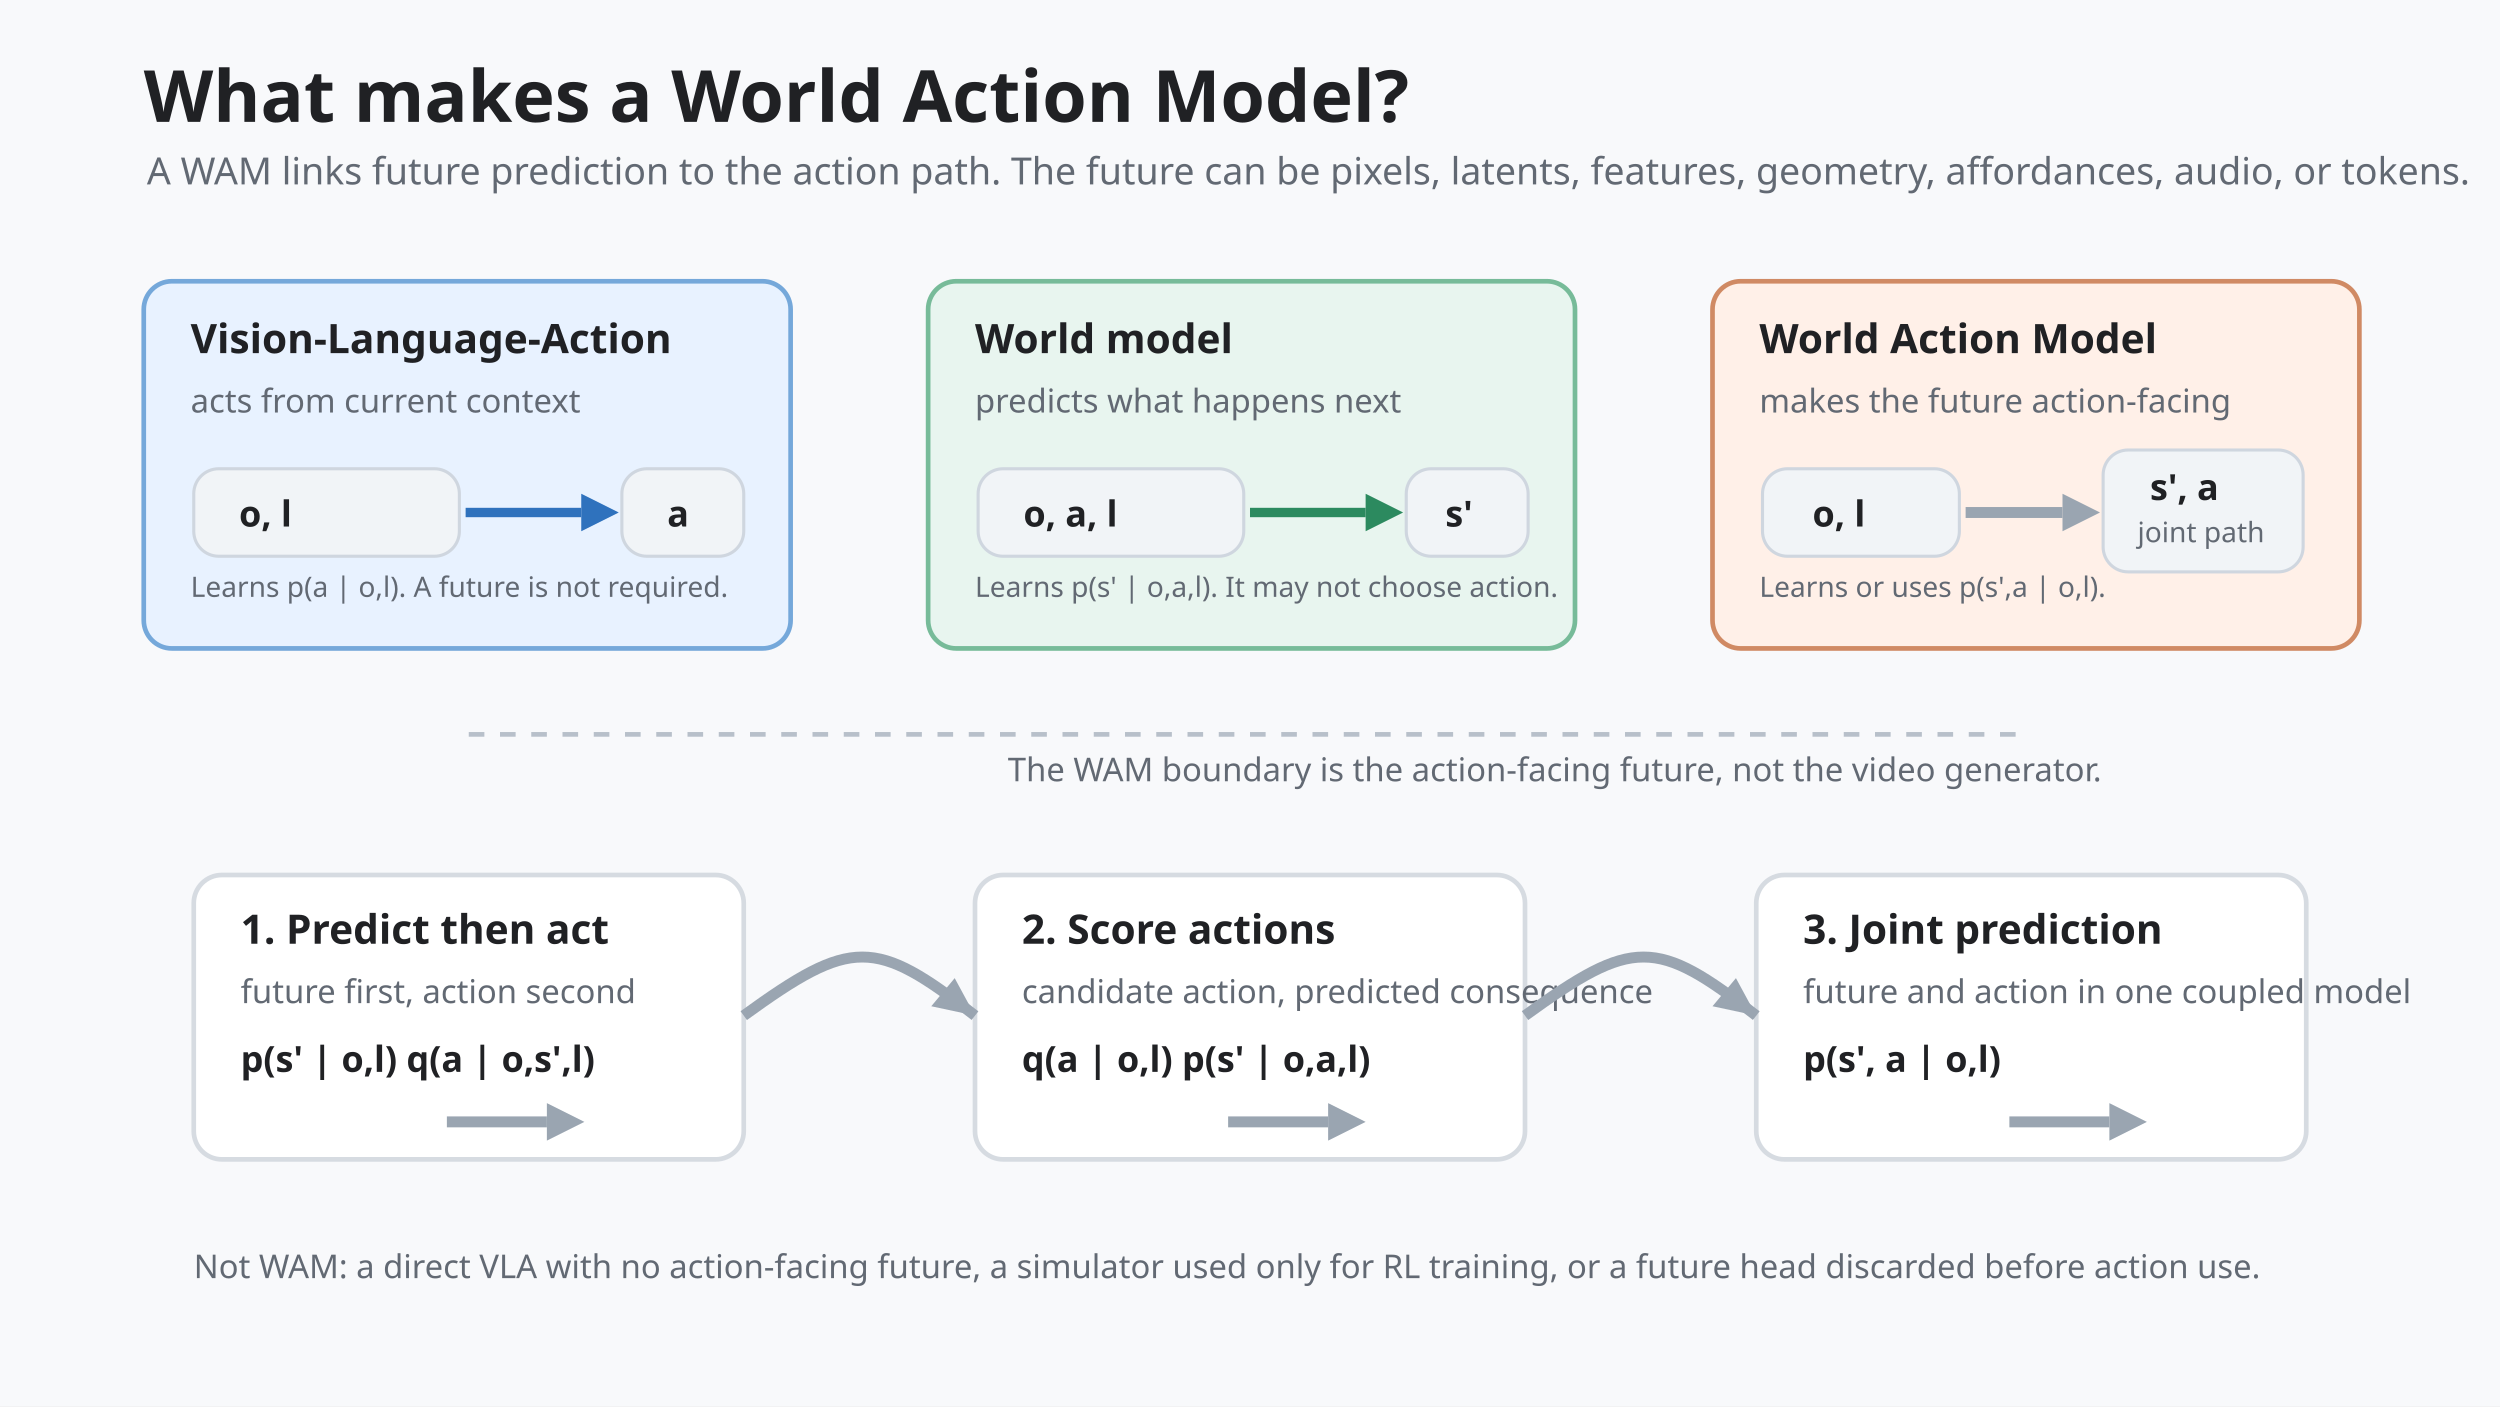
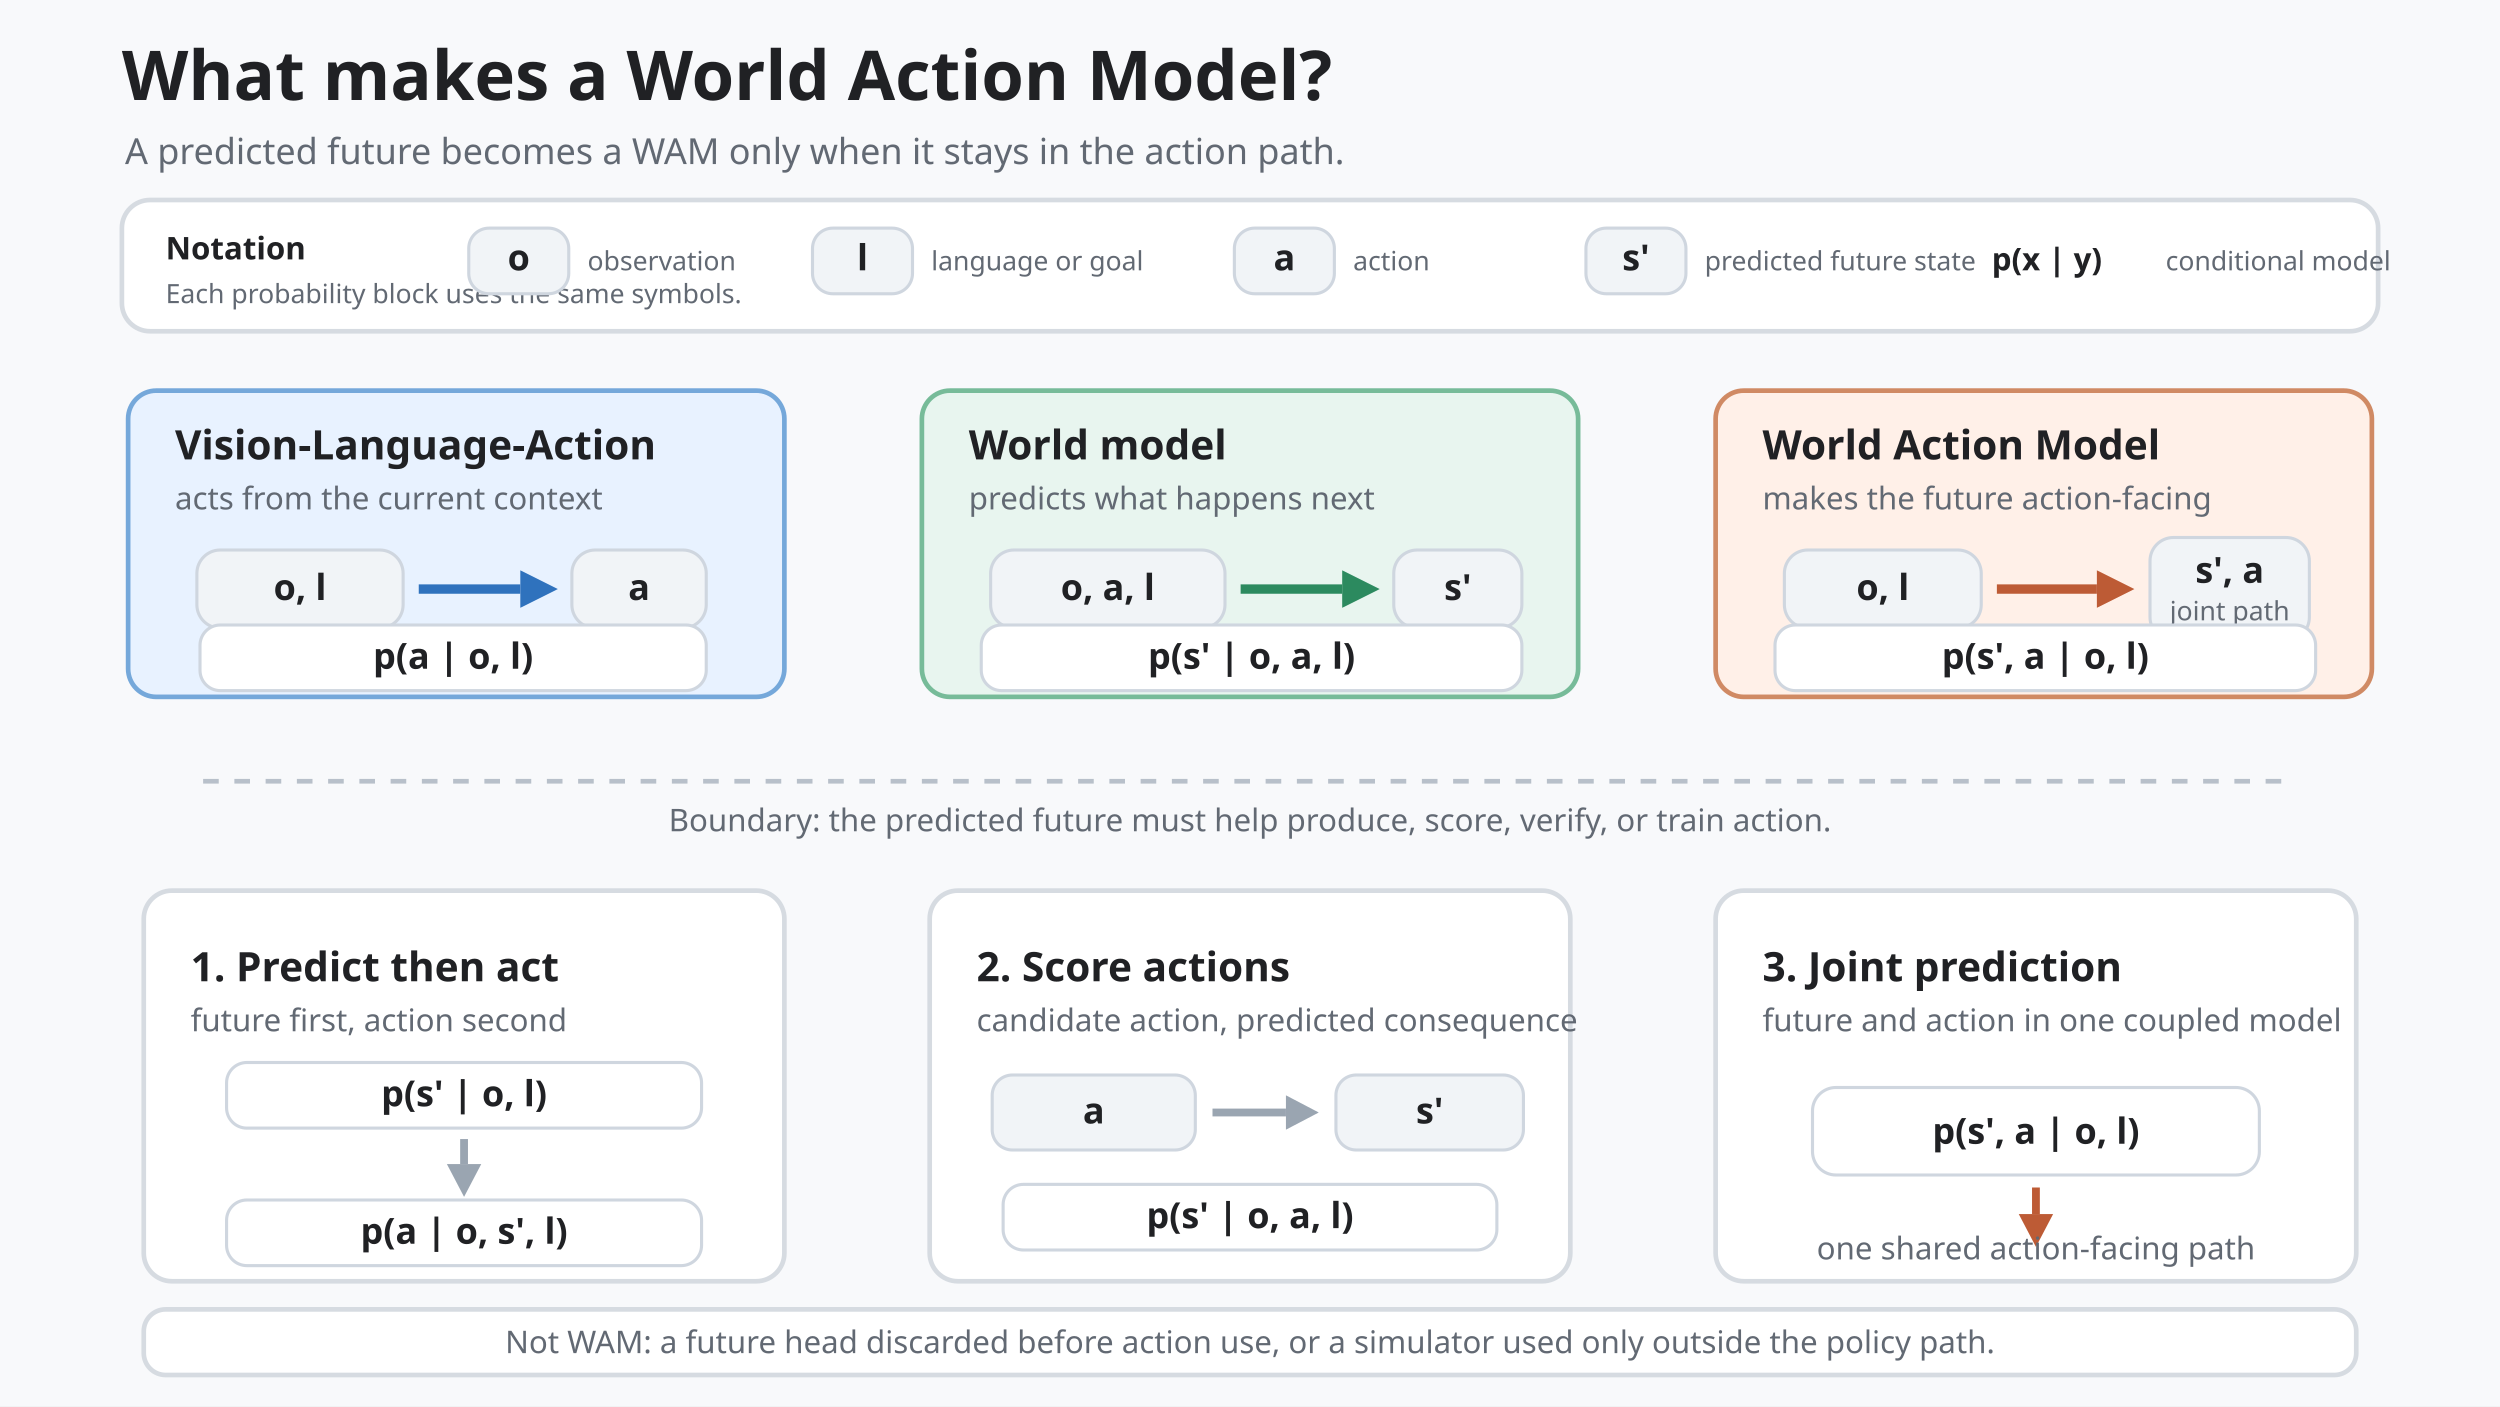
<svg xmlns="http://www.w3.org/2000/svg" viewBox="0 0 1600 900" role="img" aria-labelledby="title desc">
  <defs>
    <style>
      .bg { fill: #f8f9fb; }
      .panel { fill: #ffffff; stroke: #d6dbe1; stroke-width: 3; }
      .panel-blue { fill: #e8f2ff; stroke: #75a8da; stroke-width: 3; }
      .panel-green { fill: #e8f5ef; stroke: #77bb99; stroke-width: 3; }
      .panel-rust { fill: #fff0e8; stroke: #d08a64; stroke-width: 3; }
      .chip { fill: #f1f4f7; stroke: #cfd6df; stroke-width: 2; }
+       .formula { fill: #ffffff; stroke: #cfd6df; stroke-width: 2; }
      .ink { fill: #202124; font-family: "Comic Neue", "Comic Sans MS", ui-sans-serif, sans-serif; }
      .muted { fill: #626973; font-family: "Comic Neue", "Comic Sans MS", ui-sans-serif, sans-serif; }
-       .title { font-size: 46px; font-weight: 700; }
-       .subtitle { font-size: 24px; }
+       .rust { fill: #bd5b35; font-family: "Comic Neue", "Comic Sans MS", ui-sans-serif, sans-serif; }
+       .title { font-size: 44px; font-weight: 700; }
+       .subtitle { font-size: 23px; }
      .label { font-size: 26px; font-weight: 700; }
-       .small { font-size: 21px; }
-       .tiny { font-size: 18px; }
+       .small { font-size: 20px; }
+       .tiny { font-size: 17px; }
      .math { font-size: 23px; font-weight: 700; }
+       .legend-head { font-size: 20px; font-weight: 700; }
+       .legend-text { font-size: 17px; }
+       .dash { fill: none; stroke: #b8c0ca; stroke-width: 3; stroke-dasharray: 10 10; }
      .shaft { fill: none; stroke: #9aa5b1; stroke-width: 7; stroke-linecap: butt; }
      .shaft-blue { fill: none; stroke: #2f72bd; stroke-width: 6; stroke-linecap: butt; }
      .shaft-green { fill: none; stroke: #2c8a5f; stroke-width: 6; stroke-linecap: butt; }
+       .shaft-rust { fill: none; stroke: #bd5b35; stroke-width: 6; stroke-linecap: butt; }
+       .thin { stroke-width: 5; }
      .head { fill: #9aa5b1; }
      .head-blue { fill: #2f72bd; }
      .head-green { fill: #2c8a5f; }
-       .dash { fill: none; stroke: #b8c0ca; stroke-width: 3; stroke-dasharray: 10 10; }
+       .head-rust { fill: #bd5b35; }
    </style>
  </defs>
  <rect class="bg" width="1600" height="900" />
-   <text x="92" y="78" class="ink title">What makes a World Action Model?</text>
-   <text x="94" y="118" class="muted subtitle">A WAM links future prediction to the action path. The future can be pixels, latents, features, geometry, affordances, audio, or tokens.</text>
-   <rect x="92" y="180" width="414" height="235" rx="18" class="panel-blue" />
-   <text x="122" y="226" class="ink label">Vision-Language-Action</text>
-   <text x="122" y="264" class="muted small">acts from current context</text>
-   <rect x="124" y="300" width="170" height="56" rx="16" class="chip" />
-   <text x="153" y="337" class="ink math">o, l</text>
-   <path d="M 298 328 H 372" class="shaft-blue" />
-   <polygon points="396,328 372,316 372,340" class="head-blue" />
-   <rect x="398" y="300" width="78" height="56" rx="16" class="chip" />
-   <text x="427" y="337" class="ink math">a</text>
-   <text x="122" y="382" class="muted tiny">Learns p(a | o,l). A future is not required.</text>
-   <rect x="594" y="180" width="414" height="235" rx="18" class="panel-green" />
-   <text x="624" y="226" class="ink label">World model</text>
-   <text x="624" y="264" class="muted small">predicts what happens next</text>
-   <rect x="626" y="300" width="170" height="56" rx="16" class="chip" />
-   <text x="655" y="337" class="ink math">o, a, l</text>
-   <path d="M 800 328 H 874" class="shaft-green" />
-   <polygon points="898,328 874,316 874,340" class="head-green" />
-   <rect x="900" y="300" width="78" height="56" rx="16" class="chip" />
-   <text x="925" y="337" class="ink math">s'</text>
-   <text x="624" y="382" class="muted tiny">Learns p(s' | o,a,l). It may not choose action.</text>
-   <rect x="1096" y="180" width="414" height="235" rx="18" class="panel-rust" />
-   <text x="1126" y="226" class="ink label">World Action Model</text>
-   <text x="1126" y="264" class="muted small">makes the future action-facing</text>
-   <rect x="1128" y="300" width="126" height="56" rx="16" class="chip" />
-   <text x="1160" y="337" class="ink math">o, l</text>
-   <path d="M 1258 328 H 1320" class="shaft" />
-   <polygon points="1344,328 1320,316 1320,340" class="head" />
-   <rect x="1346" y="288" width="128" height="78" rx="16" class="chip" />
-   <text x="1376" y="320" class="ink math">s', a</text>
-   <text x="1368" y="347" class="muted tiny">joint path</text>
-   <text x="1126" y="382" class="muted tiny">Learns or uses p(s',a | o,l).</text>
-   <path d="M 300 470 H 1300" class="dash" />
-   <text x="645" y="500" class="muted small">The WAM boundary is the action-facing future, not the video generator.</text>
-   <rect x="124" y="560" width="352" height="182" rx="18" class="panel" />
-   <text x="154" y="604" class="ink label">1. Predict then act</text>
-   <text x="154" y="642" class="muted small">future first, action second</text>
-   <text x="154" y="686" class="ink math">p(s' | o,l) q(a | o,s',l)</text>
-   <path d="M 286 718 H 350" class="shaft" />
-   <polygon points="374,718 350,706 350,730" class="head" />
-   <rect x="624" y="560" width="352" height="182" rx="18" class="panel" />
-   <text x="654" y="604" class="ink label">2. Score actions</text>
-   <text x="654" y="642" class="muted small">candidate action, predicted consequence</text>
-   <text x="654" y="686" class="ink math">q(a | o,l) p(s' | o,a,l)</text>
-   <path d="M 786 718 H 850" class="shaft" />
-   <polygon points="874,718 850,706 850,730" class="head" />
-   <rect x="1124" y="560" width="352" height="182" rx="18" class="panel" />
-   <text x="1154" y="604" class="ink label">3. Joint prediction</text>
-   <text x="1154" y="642" class="muted small">future and action in one coupled model</text>
-   <text x="1154" y="686" class="ink math">p(s', a | o,l)</text>
-   <path d="M 1286 718 H 1350" class="shaft" />
-   <polygon points="1374,718 1350,706 1350,730" class="head" />
-   <path d="M 476 650 C 545 600 560 600 624 650" class="shaft" />
-   <polygon points="624,650 596,644 611,626" class="head" />
-   <path d="M 976 650 C 1045 600 1060 600 1124 650" class="shaft" />
-   <polygon points="1124,650 1096,644 1111,626" class="head" />
-   <text x="124" y="818" class="muted small">Not WAM: a direct VLA with no action-facing future, a simulator used only for RL training, or a future head discarded before action use.</text>
+   <text x="78" y="64" class="ink title">What makes a World Action Model?</text>
+   <text x="80" y="105" class="muted subtitle">A predicted future becomes a WAM only when it stays in the action path.</text>
+   <rect x="78" y="128" width="1444" height="84" rx="18" class="panel" />
+   <text x="106" y="166" class="ink legend-head">Notation</text>
+   <text x="106" y="194" class="muted legend-text">Each probability block uses the same symbols.</text>
+   <rect x="300" y="146" width="64" height="42" rx="13" class="chip" />
+   <text x="332" y="173" text-anchor="middle" class="ink math">o</text>
+   <text x="376" y="173" class="muted legend-text">observation</text>
+   <rect x="520" y="146" width="64" height="42" rx="13" class="chip" />
+   <text x="552" y="173" text-anchor="middle" class="ink math">l</text>
+   <text x="596" y="173" class="muted legend-text">language or goal</text>
+   <rect x="790" y="146" width="64" height="42" rx="13" class="chip" />
+   <text x="822" y="173" text-anchor="middle" class="ink math">a</text>
+   <text x="866" y="173" class="muted legend-text">action</text>
+   <rect x="1015" y="146" width="64" height="42" rx="13" class="chip" />
+   <text x="1047" y="173" text-anchor="middle" class="ink math">s'</text>
+   <text x="1091" y="173" class="muted legend-text">predicted future state</text>
+   <text x="1310" y="173" class="ink legend-head" text-anchor="middle">p(x | y)</text>
+   <text x="1386" y="173" class="muted legend-text">conditional model</text>
+   <rect x="82" y="250" width="420" height="196" rx="18" class="panel-blue" />
+   <text x="112" y="294" class="ink label">Vision-Language-Action</text>
+   <text x="112" y="326" class="muted small">acts from the current context</text>
+   <rect x="126" y="352" width="132" height="50" rx="15" class="chip" />
+   <text x="192" y="384" text-anchor="middle" class="ink math">o, l</text>
+   <path d="M 268 377 H 333" class="shaft-blue" />
+   <polygon points="357,377 333,365 333,389" class="head-blue" />
+   <rect x="366" y="352" width="86" height="50" rx="15" class="chip" />
+   <text x="409" y="384" text-anchor="middle" class="ink math">a</text>
+   <rect x="128" y="400" width="324" height="42" rx="13" class="formula" />
+   <text x="290" y="428" text-anchor="middle" class="ink math">p(a | o, l)</text>
+   <rect x="590" y="250" width="420" height="196" rx="18" class="panel-green" />
+   <text x="620" y="294" class="ink label">World model</text>
+   <text x="620" y="326" class="muted small">predicts what happens next</text>
+   <rect x="634" y="352" width="150" height="50" rx="15" class="chip" />
+   <text x="709" y="384" text-anchor="middle" class="ink math">o, a, l</text>
+   <path d="M 794 377 H 859" class="shaft-green" />
+   <polygon points="883,377 859,365 859,389" class="head-green" />
+   <rect x="892" y="352" width="82" height="50" rx="15" class="chip" />
+   <text x="933" y="384" text-anchor="middle" class="ink math">s'</text>
+   <rect x="628" y="400" width="346" height="42" rx="13" class="formula" />
+   <text x="801" y="428" text-anchor="middle" class="ink math">p(s' | o, a, l)</text>
+   <rect x="1098" y="250" width="420" height="196" rx="18" class="panel-rust" />
+   <text x="1128" y="294" class="ink label">World Action Model</text>
+   <text x="1128" y="326" class="muted small">makes the future action-facing</text>
+   <rect x="1142" y="352" width="126" height="50" rx="15" class="chip" />
+   <text x="1205" y="384" text-anchor="middle" class="ink math">o, l</text>
+   <path d="M 1278 377 H 1342" class="shaft-rust" />
+   <polygon points="1366,377 1342,365 1342,389" class="head-rust" />
+   <rect x="1376" y="344" width="102" height="66" rx="15" class="chip" />
+   <text x="1427" y="373" text-anchor="middle" class="ink math">s', a</text>
+   <text x="1427" y="397" text-anchor="middle" class="muted tiny">joint path</text>
+   <rect x="1136" y="400" width="346" height="42" rx="13" class="formula" />
+   <text x="1309" y="428" text-anchor="middle" class="ink math">p(s', a | o, l)</text>
+   <path d="M 130 500 H 1470" class="dash" />
+   <text x="800" y="532" text-anchor="middle" class="muted small">Boundary: the predicted future must help produce, score, verify, or train action.</text>
+   <rect x="92" y="570" width="410" height="250" rx="18" class="panel" />
+   <text x="122" y="628" class="ink label">1. Predict then act</text>
+   <text x="122" y="660" class="muted small">future first, action second</text>
+   <rect x="145" y="680" width="304" height="42" rx="13" class="formula" />
+   <text x="297" y="708" text-anchor="middle" class="ink math">p(s' | o, l)</text>
+   <path d="M 297 729 V 745" class="shaft thin" />
+   <polygon points="297,766 286,745 308,745" class="head" />
+   <rect x="145" y="768" width="304" height="42" rx="13" class="formula" />
+   <text x="297" y="796" text-anchor="middle" class="ink math">p(a | o, s', l)</text>
+   <rect x="595" y="570" width="410" height="250" rx="18" class="panel" />
+   <text x="625" y="628" class="ink label">2. Score actions</text>
+   <text x="625" y="660" class="muted small">candidate action, predicted consequence</text>
+   <rect x="635" y="688" width="130" height="48" rx="13" class="chip" />
+   <text x="700" y="719" text-anchor="middle" class="ink math">a</text>
+   <path d="M 776 712 H 823" class="shaft thin" />
+   <polygon points="844,712 823,701 823,723" class="head" />
+   <rect x="855" y="688" width="120" height="48" rx="13" class="chip" />
+   <text x="915" y="719" text-anchor="middle" class="ink math">s'</text>
+   <rect x="642" y="758" width="316" height="42" rx="13" class="formula" />
+   <text x="800" y="786" text-anchor="middle" class="ink math">p(s' | o, a, l)</text>
+   <rect x="1098" y="570" width="410" height="250" rx="18" class="panel" />
+   <text x="1128" y="628" class="ink label">3. Joint prediction</text>
+   <text x="1128" y="660" class="muted small">future and action in one coupled model</text>
+   <rect x="1160" y="696" width="286" height="56" rx="15" class="formula" />
+   <text x="1303" y="732" text-anchor="middle" class="ink math">p(s', a | o, l)</text>
+   <path d="M 1303 760 V 777" class="shaft-rust thin" />
+   <polygon points="1303,798 1292,777 1314,777" class="head-rust" />
+   <text x="1303" y="806" text-anchor="middle" class="muted small">one shared action-facing path</text>
+   <rect x="92" y="838" width="1416" height="42" rx="14" class="panel" />
+   <text x="800" y="866" text-anchor="middle" class="muted small">Not WAM: a future head discarded before action use, or a simulator used only outside the policy path.</text>
</svg>
